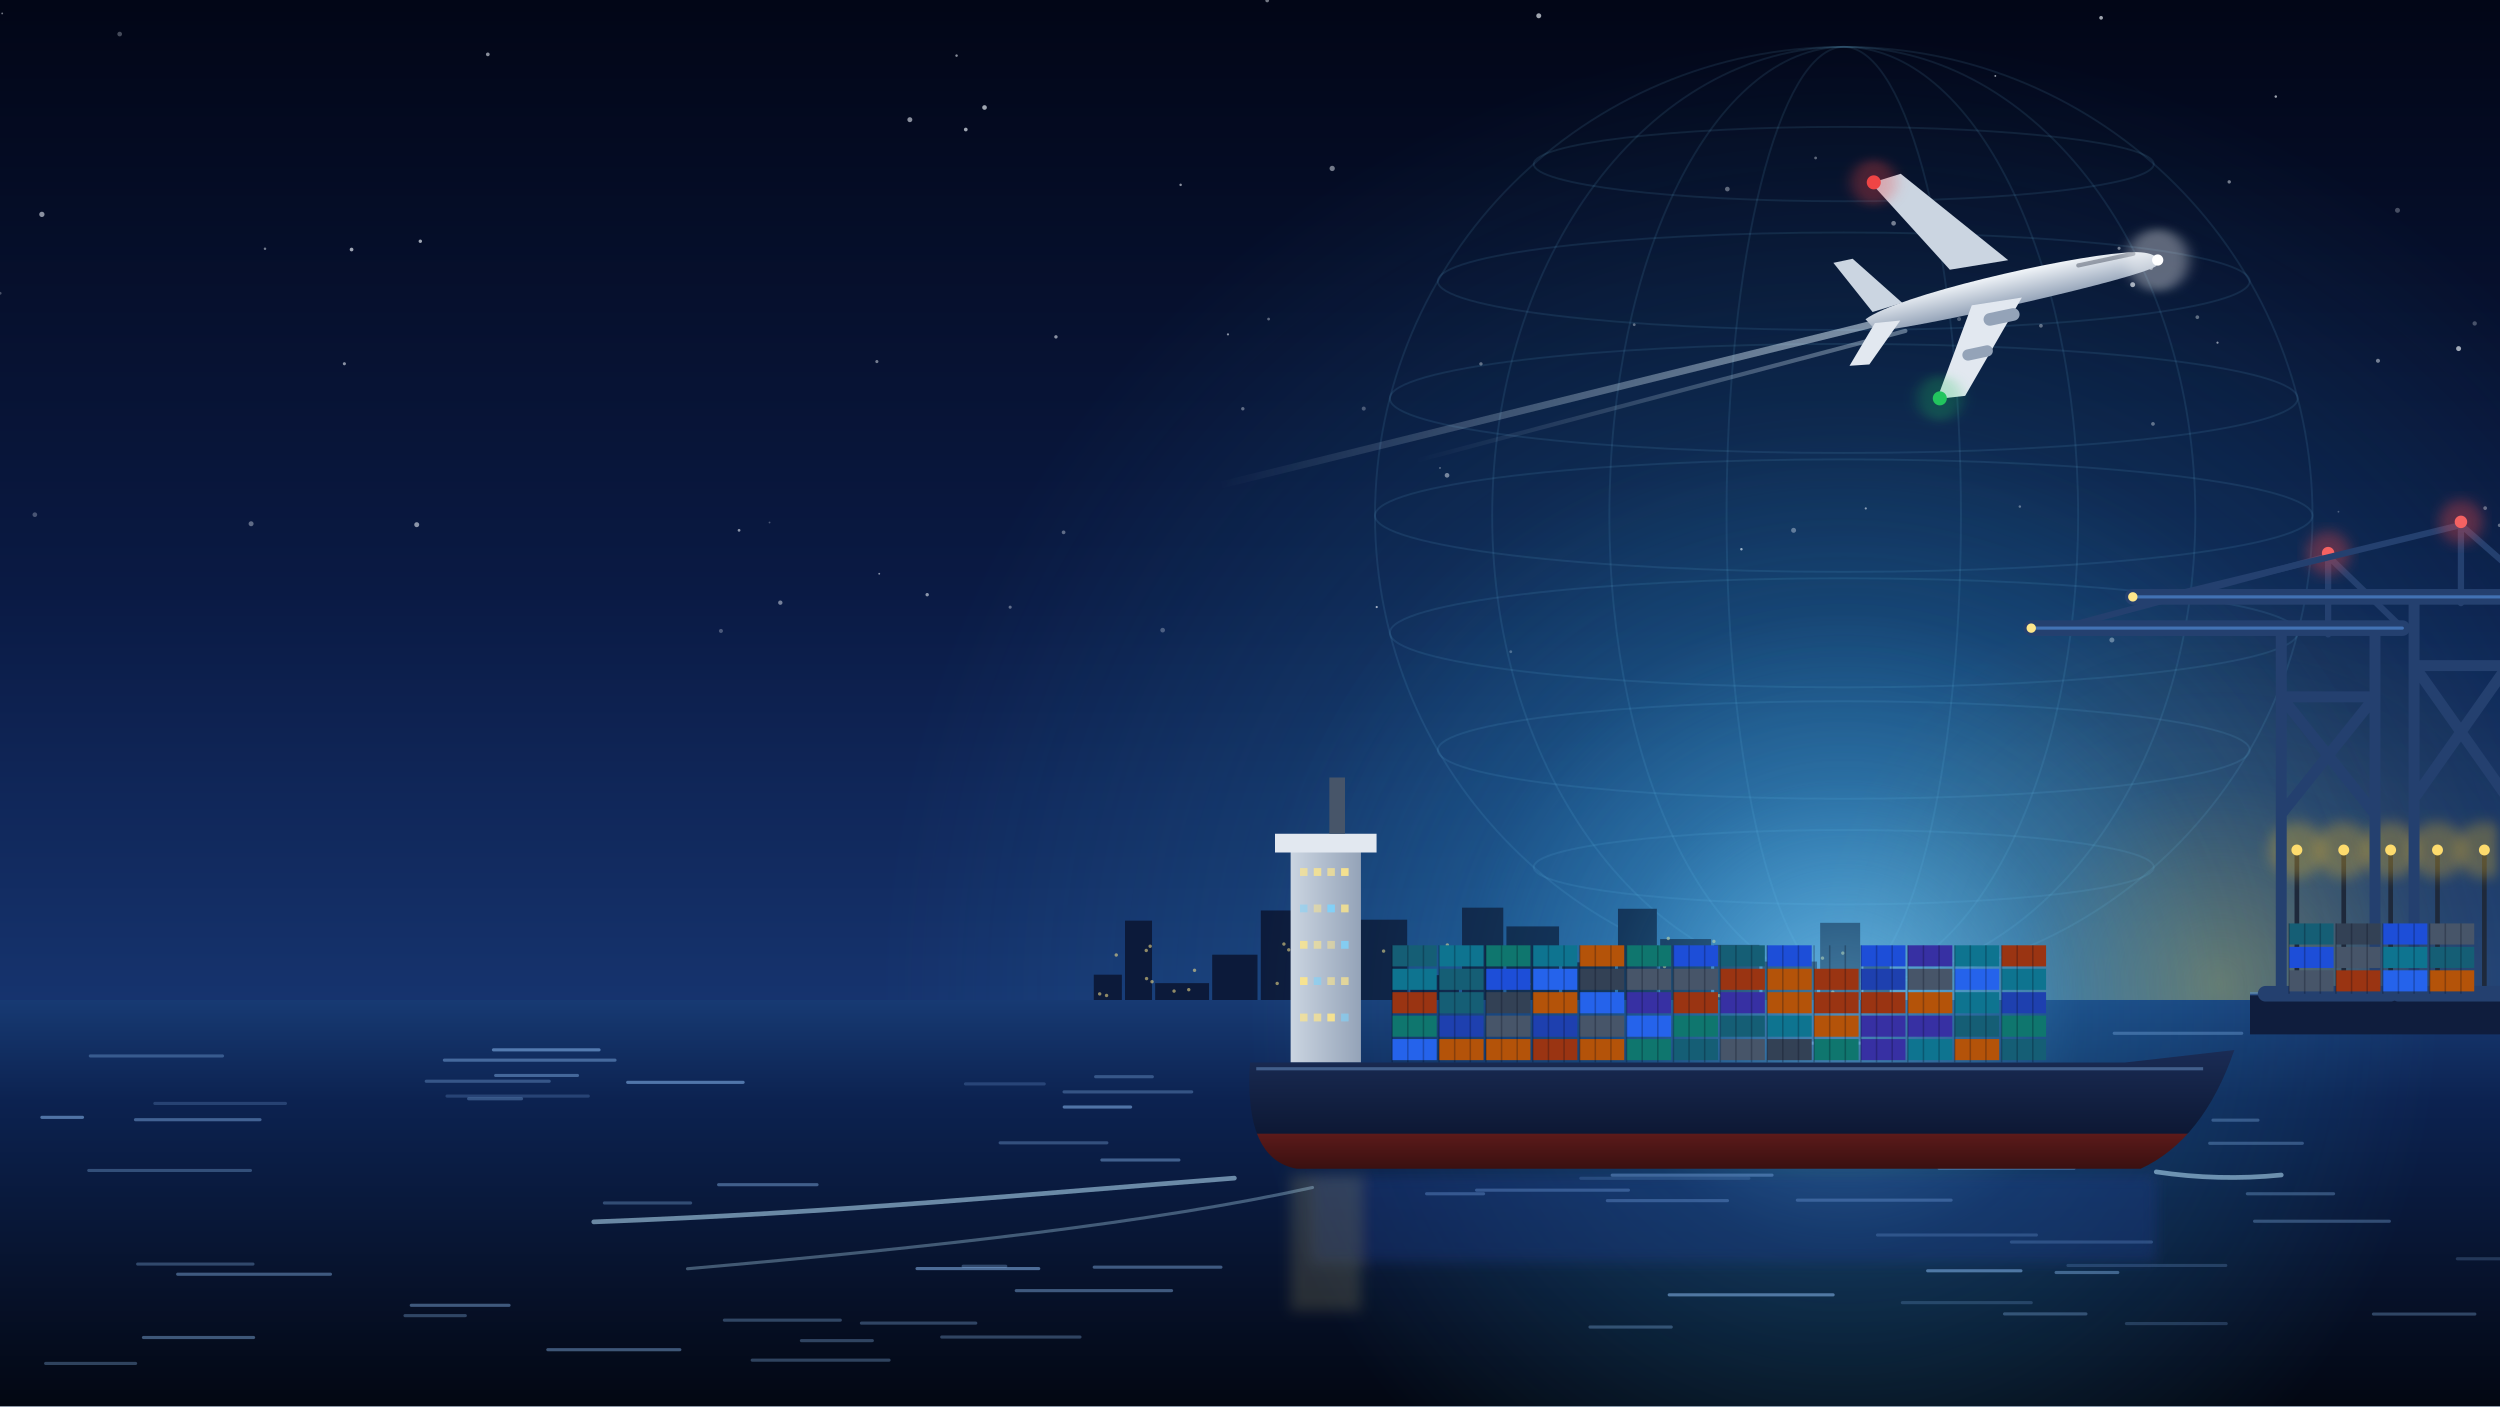
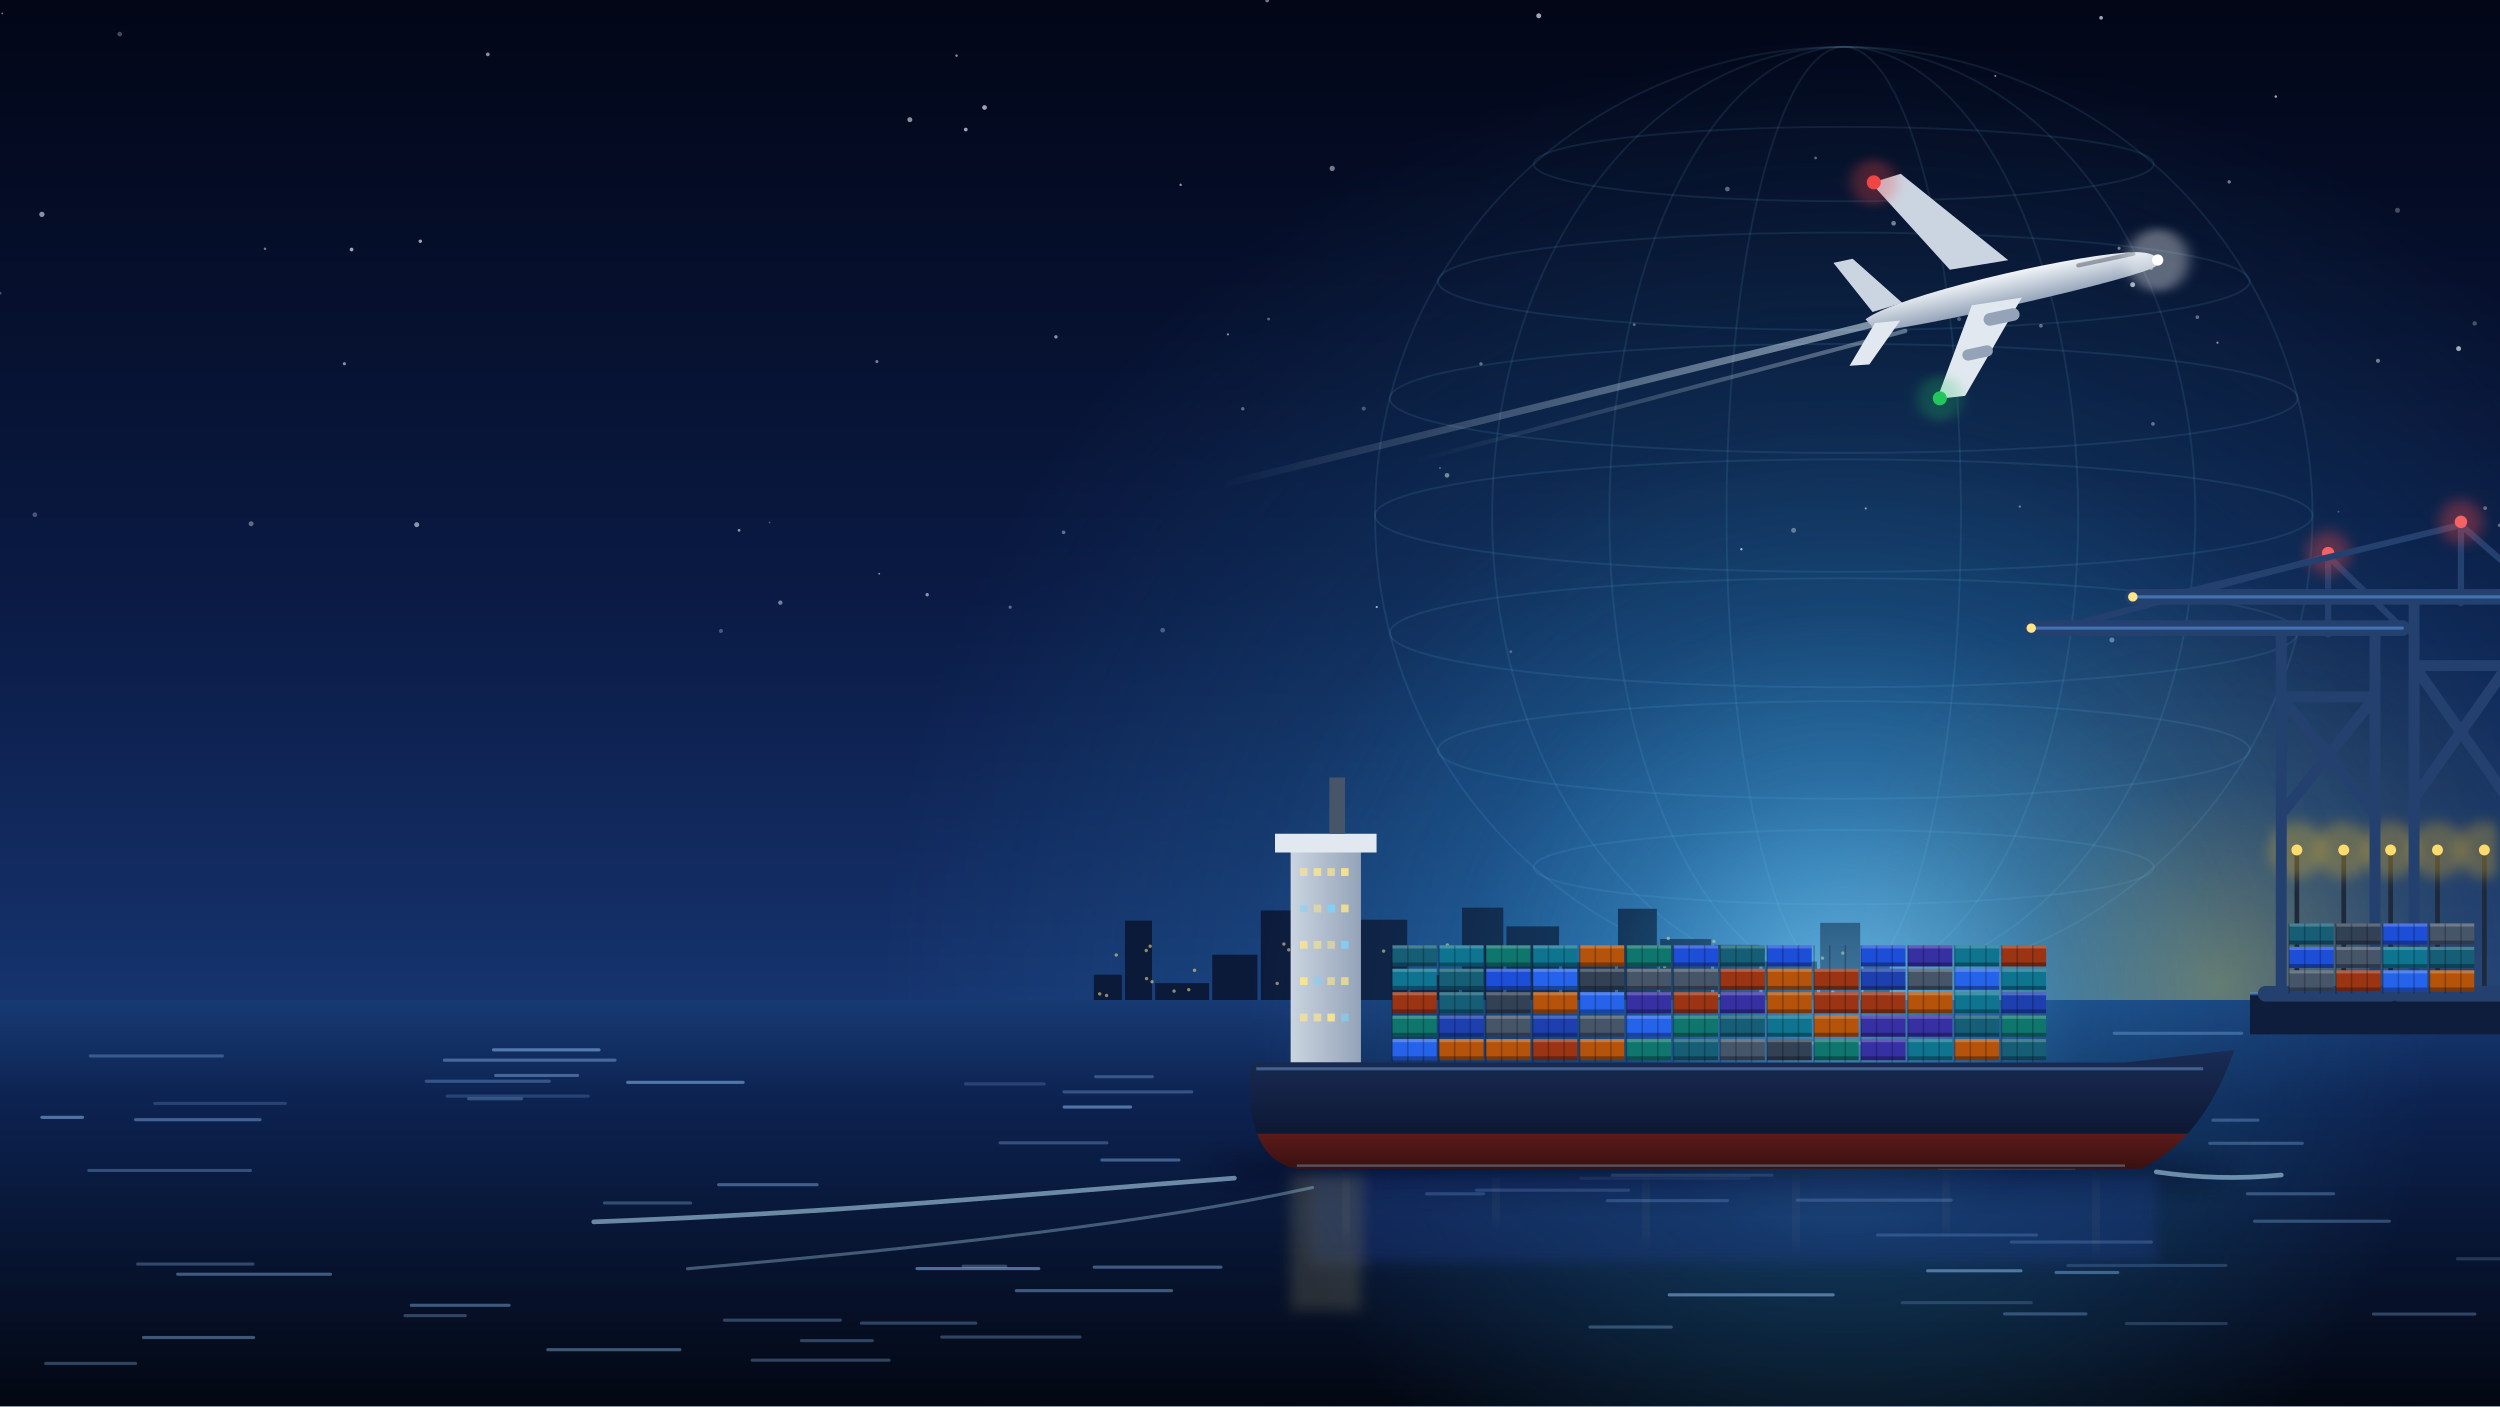
<svg xmlns="http://www.w3.org/2000/svg" viewBox="0 0 1600 900" preserveAspectRatio="xMidYMid slice">
  <defs>
    <linearGradient id="sky" x1="0" y1="0" x2="0" y2="1">
      <stop offset="0" stop-color="#020617" />
      <stop offset=".42" stop-color="#0a1a44" />
      <stop offset=".72" stop-color="#16346f" />
      <stop offset=".9" stop-color="#2b5596" />
      <stop offset="1" stop-color="#3c6aa8" />
    </linearGradient>
    <radialGradient id="glow" cx="0" cy="0" r="1" gradientUnits="userSpaceOnUse" gradientTransform="translate(0 0) scale(1)">
      <stop offset="0" stop-color="#7dd3fc" stop-opacity=".55" />
      <stop offset=".4" stop-color="#38bdf8" stop-opacity=".18" />
      <stop offset="1" stop-color="#38bdf8" stop-opacity="0" />
    </radialGradient>
    <radialGradient id="warm" cx="0" cy="0" r="1" gradientUnits="userSpaceOnUse">
      <stop offset="0" stop-color="#fbbf24" stop-opacity=".35" />
      <stop offset=".5" stop-color="#f59e0b" stop-opacity=".08" />
      <stop offset="1" stop-color="#f59e0b" stop-opacity="0" />
    </radialGradient>
    <linearGradient id="water" x1="0" y1="0" x2="0" y2="1">
      <stop offset="0" stop-color="#173a73" />
      <stop offset=".25" stop-color="#0c2250" />
      <stop offset="1" stop-color="#030712" />
    </linearGradient>
    <linearGradient id="hull" x1="0" y1="0" x2="0" y2="1">
      <stop offset="0" stop-color="#1a2c55" />
      <stop offset=".7" stop-color="#0d1834" />
      <stop offset=".71" stop-color="#5b1a1a" />
      <stop offset="1" stop-color="#3a1010" />
    </linearGradient>
    <linearGradient id="bridge" x1="0" y1="0" x2="1" y2="0">
      <stop offset="0" stop-color="#cbd5e1" />
      <stop offset="1" stop-color="#94a3b8" />
    </linearGradient>
    <linearGradient id="contrail" x1="0" x2="1">
      <stop offset="0" stop-color="#e0f2fe" stop-opacity="0" />
      <stop offset="1" stop-color="#e0f2fe" stop-opacity=".55" />
    </linearGradient>
    <linearGradient id="fuse" x1="0" y1="0" x2="0" y2="1">
      <stop offset="0" stop-color="#f1f5f9" />
      <stop offset="1" stop-color="#94a3b8" />
    </linearGradient>
    <filter id="blur4" x="-20%" y="-20%" width="140%" height="140%">
      <feGaussianBlur stdDeviation="4" />
    </filter>
    <filter id="blur10" x="-50%" y="-50%" width="200%" height="200%">
      <feGaussianBlur stdDeviation="10" />
    </filter>
  </defs>
  <rect width="1600" height="900" fill="url(#sky)" />
  <g transform="translate(1180 640) scale(620)">
    <circle r="1" fill="url(#glow)" />
  </g>
  <g transform="translate(1420 630) scale(260)">
    <circle r="1" fill="url(#warm)" />
  </g>
  <g fill="#e2e8f0">
    <circle cx="0.1" cy="187.7" r="0.9" opacity="0.3" />
    <circle cx="1376.7" cy="171.6" r="1.2" opacity="0.5" />
    <circle cx="755.6" cy="118.3" r="0.8" opacity="0.6" />
    <circle cx="225" cy="159.7" r="1.2" opacity="0.7" />
    <circle cx="612.2" cy="35.6" r="0.8" opacity="0.6" />
    <circle cx="947.8" cy="232.9" r="1.1" opacity="0.4" />
    <circle cx="492.5" cy="334.4" r="0.6" opacity="0.3" />
    <circle cx="921.6" cy="299.5" r="0.6" opacity="0.4" />
    <circle cx="1419.2" cy="219.3" r="0.7" opacity="0.6" />
    <circle cx="1534.4" cy="134.6" r="1.6" opacity="0.3" />
    <circle cx="1147.9" cy="339.4" r="1.6" opacity="0.4" />
    <circle cx="266.7" cy="335.8" r="1.6" opacity="0.6" />
    <circle cx="1599.7" cy="336.2" r="1.1" opacity="0.4" />
    <circle cx="984.8" cy="10.1" r="1.6" opacity="0.7" />
    <circle cx="562.7" cy="367.2" r="0.6" opacity="0.6" />
    <circle cx="1521.9" cy="230.9" r="1.3" opacity="0.5" />
    <circle cx="1364.9" cy="182.2" r="1.6" opacity="0.7" />
    <circle cx="680.7" cy="340.7" r="1.2" opacity="0.4" />
    <circle cx="76.6" cy="21.8" r="1.5" opacity="0.3" />
    <circle cx="561.2" cy="231.4" r="1" opacity="0.5" />
    <circle cx="169.6" cy="159.2" r="0.8" opacity="0.5" />
    <circle cx="881.1" cy="388.5" r="0.7" opacity="0.7" />
    <circle cx="1590.5" cy="325.2" r="1.2" opacity="0.4" />
    <circle cx="1377.9" cy="271.3" r="1.2" opacity="0.4" />
    <circle cx="852.6" cy="107.8" r="1.7" opacity="0.5" />
    <circle cx="1456.5" cy="61.8" r="0.8" opacity="0.7" />
    <circle cx="1105.5" cy="121" r="1.5" opacity="0.4" />
    <circle cx="1406.3" cy="203" r="1.2" opacity="0.4" />
    <circle cx="160.7" cy="335.2" r="1.6" opacity="0.4" />
    <circle cx="1211.9" cy="142.9" r="1.5" opacity="0.5" />
    <circle cx="1.4" cy="8.6" r="0.6" opacity="0.5" />
    <circle cx="473" cy="339.4" r="0.9" opacity="0.6" />
    <circle cx="1583.8" cy="207" r="1.4" opacity="0.3" />
    <circle cx="1045.9" cy="207.8" r="0.9" opacity="0.4" />
    <circle cx="795.4" cy="261.6" r="1.1" opacity="0.4" />
    <circle cx="785.9" cy="214" r="0.7" opacity="0.6" />
    <circle cx="1306.2" cy="208.5" r="1.2" opacity="0.4" />
    <circle cx="1237.4" cy="156.9" r="0.7" opacity="0.5" />
    <circle cx="618.1" cy="82.9" r="1.2" opacity="0.7" />
    <circle cx="630.1" cy="68.8" r="1.5" opacity="0.7" />
    <circle cx="1162" cy="101.1" r="0.9" opacity="0.4" />
    <circle cx="499.4" cy="385.7" r="1.4" opacity="0.5" />
    <circle cx="675.8" cy="215.6" r="1.1" opacity="0.6" />
    <circle cx="22.3" cy="329.4" r="1.5" opacity="0.3" />
    <circle cx="1253.8" cy="204.2" r="1.3" opacity="0.3" />
    <circle cx="1351.6" cy="409.6" r="1.6" opacity="0.4" />
    <circle cx="269" cy="154.4" r="1.1" opacity="0.7" />
    <circle cx="1202.2" cy="197.2" r="0.8" opacity="0.5" />
    <circle cx="966.9" cy="417.1" r="0.9" opacity="0.3" />
    <circle cx="744.1" cy="403.3" r="1.5" opacity="0.3" />
    <circle cx="926.1" cy="304.2" r="1.5" opacity="0.5" />
    <circle cx="582.3" cy="76.6" r="1.6" opacity="0.6" />
    <circle cx="220.4" cy="232.8" r="1" opacity="0.6" />
    <circle cx="1344.7" cy="11.4" r="1.2" opacity="0.7" />
    <circle cx="1292.7" cy="324.2" r="0.8" opacity="0.4" />
    <circle cx="1194.1" cy="325.4" r="0.7" opacity="0.6" />
    <circle cx="1356.2" cy="158.9" r="1" opacity="0.5" />
    <circle cx="312.2" cy="34.8" r="1.2" opacity="0.6" />
    <circle cx="1573.5" cy="223.1" r="1.6" opacity="0.7" />
    <circle cx="593.4" cy="380.6" r="1.1" opacity="0.6" />
    <circle cx="1114.5" cy="351.5" r="0.8" opacity="0.7" />
    <circle cx="26.8" cy="137.2" r="1.7" opacity="0.6" />
    <circle cx="1496.6" cy="327.5" r="0.6" opacity="0.3" />
    <circle cx="811" cy="0.3" r="1.2" opacity="0.5" />
    <circle cx="811.9" cy="204.2" r="0.9" opacity="0.4" />
    <circle cx="1277" cy="48.6" r="0.6" opacity="0.7" />
    <circle cx="646.5" cy="388.6" r="1" opacity="0.4" />
    <circle cx="1426.7" cy="116.4" r="1.1" opacity="0.5" />
    <circle cx="461.4" cy="403.8" r="1.3" opacity="0.3" />
    <circle cx="872.8" cy="261.5" r="1.3" opacity="0.3" />
  </g>
  <g fill="none" stroke="#7dd3fc" stroke-opacity=".10" stroke-width="1.2">
    <ellipse cx="1180" cy="105" rx="198.4" ry="23.8" />
    <ellipse cx="1180" cy="180" rx="259.8" ry="31.2" />
    <ellipse cx="1180" cy="255" rx="290.5" ry="34.9" />
    <ellipse cx="1180" cy="330" rx="300" ry="36" />
    <ellipse cx="1180" cy="405" rx="290.5" ry="34.9" />
    <ellipse cx="1180" cy="480" rx="259.8" ry="31.2" />
    <ellipse cx="1180" cy="555" rx="198.4" ry="23.8" />
    <ellipse cx="1180" cy="330" rx="75" ry="300" />
    <ellipse cx="1180" cy="330" rx="150" ry="300" />
    <ellipse cx="1180" cy="330" rx="225" ry="300" />
    <circle cx="1180" cy="330" r="300" />
  </g>
  <g transform="translate(1270 190) rotate(-12) scale(0.9)">
    <path d="M-560 18 L-70 2" stroke="url(#contrail)" stroke-width="5" stroke-linecap="round" />
    <path d="M-420 30 L-60 12" stroke="url(#contrail)" stroke-width="3" stroke-linecap="round" opacity=".7" />
    <path d="M-20 -24 L-62 -96 L-40 -98 L22 -22 Z" fill="#cbd5e1" />
    <path d="M-80 -6 L-100 -46 L-86 -46 L-58 -8 Z" fill="#cbd5e1" />
    <path d="M-86 -2 C-60 -14 60 -16 104 -10 C122 -8 130 -2 124 4 C110 10 -40 12 -80 8 Z" fill="url(#fuse)" />
    <path d="M-10 4 L-48 64 L-28 66 L26 6 Z" fill="#e2e8f0" />
    <path d="M-80 2 L-104 28 L-90 30 L-62 4 Z" fill="#e2e8f0" />
    <rect x="-4" y="12" width="26" height="9" rx="4.5" fill="#94a3b8" />
    <rect x="-24" y="34" width="22" height="8" rx="4" fill="#94a3b8" />
    <path d="M70 -8 h40" stroke="#0f172a" stroke-width="3" stroke-linecap="round" opacity=".35" />
    <circle cx="-46" cy="64" r="5" fill="#22c55e" />
    <circle cx="-60" cy="-96" r="5" fill="#ef4444" />
    <circle cx="-46" cy="64" r="16" fill="#22c55e" opacity=".25" filter="url(#blur4)" />
    <circle cx="-60" cy="-96" r="16" fill="#ef4444" opacity=".3" filter="url(#blur4)" />
    <circle cx="126" cy="0" r="4" fill="#fff" />
    <circle cx="126" cy="0" r="22" fill="#fff" opacity=".35" filter="url(#blur4)" />
  </g>
  <g fill="#0c1a3a">
    <rect x="700" y="623.8" width="18" height="16.2" />
    <rect x="720" y="589.2" width="17.3" height="50.8" />
    <rect x="739.3" y="629.2" width="34.5" height="10.8" />
    <rect x="775.8" y="611" width="29" height="29" />
    <rect x="806.9" y="582.7" width="32.3" height="57.3" />
    <rect x="841.2" y="593.2" width="17.4" height="46.8" />
    <rect x="860.6" y="588.6" width="40" height="51.4" />
    <rect x="902.6" y="624.1" width="31.1" height="15.9" />
    <rect x="935.7" y="580.9" width="26.4" height="59.1" />
    <rect x="964.1" y="592.9" width="33.7" height="47.1" />
    <rect x="999.8" y="615.9" width="33.8" height="24.1" />
    <rect x="1035.5" y="581.6" width="24.9" height="58.4" />
    <rect x="1062.5" y="601" width="32.6" height="39" />
    <rect x="1097.1" y="604.7" width="28.9" height="35.3" />
    <rect x="1128" y="615.4" width="34.9" height="24.6" />
    <rect x="1164.9" y="590.6" width="25.6" height="49.4" />
    <rect x="1192.6" y="606.6" width="16.8" height="33.4" />
  </g>
  <g fill="#fde68a" opacity=".55">
    <circle cx="1013.2" cy="610.7" r="1.1" />
    <circle cx="986.7" cy="608.9" r="1.1" />
    <circle cx="869.3" cy="621.5" r="1.1" />
    <circle cx="1173" cy="635" r="1.1" />
    <circle cx="764.5" cy="621" r="1.1" />
    <circle cx="944.3" cy="607.4" r="1.1" />
    <circle cx="909.1" cy="621.2" r="1.1" />
    <circle cx="1049.5" cy="610.4" r="1.1" />
    <circle cx="1123.6" cy="637.1" r="1.1" />
    <circle cx="861.6" cy="603.4" r="1.1" />
    <circle cx="817.4" cy="629.4" r="1.1" />
    <circle cx="736.1" cy="605.6" r="1.1" />
    <circle cx="733.6" cy="608.3" r="1.1" />
    <circle cx="894.8" cy="622.5" r="1.1" />
    <circle cx="1026.7" cy="639.4" r="1.1" />
    <circle cx="1164.2" cy="624.3" r="1.1" />
    <circle cx="733.8" cy="626.3" r="1.1" />
    <circle cx="968.6" cy="637.4" r="1.1" />
    <circle cx="1044.3" cy="629" r="1.1" />
    <circle cx="910.1" cy="613.5" r="1.1" />
    <circle cx="1125.8" cy="613.8" r="1.1" />
    <circle cx="885.5" cy="608.7" r="1.1" />
    <circle cx="1179.4" cy="610" r="1.1" />
    <circle cx="760.8" cy="633.4" r="1.1" />
    <circle cx="708.2" cy="637.1" r="1.1" />
    <circle cx="703.8" cy="636.1" r="1.1" />
    <circle cx="1166.4" cy="613.2" r="1.1" />
    <circle cx="1057" cy="628.7" r="1.1" />
    <circle cx="1017.1" cy="639.5" r="1.1" />
    <circle cx="1194.1" cy="630.3" r="1.1" />
    <circle cx="1084.1" cy="608.9" r="1.1" />
    <circle cx="1093" cy="607.9" r="1.1" />
    <circle cx="903.3" cy="629.2" r="1.1" />
    <circle cx="1153.4" cy="613.9" r="1.1" />
    <circle cx="737.3" cy="628.3" r="1.1" />
    <circle cx="1141.5" cy="638.1" r="1.1" />
    <circle cx="926.3" cy="604.8" r="1.1" />
    <circle cx="1096.9" cy="602.5" r="1.1" />
    <circle cx="1006.5" cy="631.5" r="1.1" />
    <circle cx="1100.3" cy="637.2" r="1.1" />
    <circle cx="916.3" cy="611.9" r="1.1" />
    <circle cx="1067.7" cy="600.6" r="1.1" />
    <circle cx="843.5" cy="625" r="1.1" />
    <circle cx="821.7" cy="604.2" r="1.1" />
    <circle cx="824.8" cy="607.9" r="1.1" />
    <circle cx="1162.6" cy="636.7" r="1.1" />
    <circle cx="1187.6" cy="636.4" r="1.1" />
    <circle cx="973.6" cy="623.5" r="1.1" />
    <circle cx="751.4" cy="634.3" r="1.1" />
    <circle cx="1065.3" cy="618.6" r="1.1" />
    <circle cx="913.8" cy="615.7" r="1.1" />
    <circle cx="1088.5" cy="609.5" r="1.1" />
    <circle cx="1180.7" cy="629.3" r="1.1" />
    <circle cx="978.3" cy="629.8" r="1.1" />
    <circle cx="714.4" cy="611.2" r="1.1" />
    <circle cx="1155.7" cy="613.9" r="1.1" />
  </g>
  <rect y="640" width="1600" height="260" fill="url(#water)" />
  <g transform="translate(1180 650) scale(380)">
    <circle r="1" fill="url(#glow)" />
  </g>
  <g stroke="#93c5fd" stroke-width="2" stroke-linecap="round">
    <path d="M272.8 692 h78.7" opacity="0.3" />
    <path d="M1028.7 768.4 h76.9" opacity="0.4" />
    <path d="M29.2 872.6 h57.6" opacity="0.3" />
    <path d="M617.9 693.7 h50.4" opacity="0.2" />
    <path d="M1438.3 764 h55.2" opacity="0.3" />
    <path d="M113.7 815.5 h97.8" opacity="0.4" />
    <path d="M616.4 810.4 h27.3" opacity="0.3" />
    <path d="M350.6 863.8 h84.5" opacity="0.4" />
    <path d="M1068.3 828.7 h104.9" opacity="0.5" />
    <path d="M586.9 811.9 h77.9" opacity="0.5" />
    <path d="M512.9 858 h45.4" opacity="0.3" />
    <path d="M26.8 715.1 h26" opacity="0.5" />
    <path d="M1201.6 790.4 h101.7" opacity="0.3" />
    <path d="M317.2 688.3 h52.4" opacity="0.4" />
    <path d="M1414.2 731.7 h59.3" opacity="0.3" />
    <path d="M1202.7 720.4 h106.1" opacity="0.3" />
    <path d="M386.8 769.9 h55.2" opacity="0.3" />
    <path d="M640.1 731.4 h68.3" opacity="0.3" />
    <path d="M286.1 701.5 h90.4" opacity="0.2" />
    <path d="M913 764 h36.5" opacity="0.4" />
    <path d="M1211.7 700.7 h67.2" opacity="0.2" />
    <path d="M705.2 742.4 h49.3" opacity="0.4" />
    <path d="M315.8 671.9 h67.6" opacity="0.5" />
    <path d="M945 761.7 h97.2" opacity="0.4" />
    <path d="M1150.3 768.1 h98.4" opacity="0.4" />
    <path d="M991.4 691.9 h101.5" opacity="0.2" />
    <path d="M1416.3 716.9 h28.8" opacity="0.3" />
    <path d="M1287.3 794.9 h89.6" opacity="0.3" />
    <path d="M1217.5 833.7 h82.5" opacity="0.2" />
    <path d="M86.7 716.6 h79.7" opacity="0.4" />
    <path d="M551.3 846.8 h73.2" opacity="0.3" />
    <path d="M1116.3 704.6 h45.2" opacity="0.3" />
    <path d="M1572.7 805.6 h104.1" opacity="0.2" />
    <path d="M1031.8 752.1 h102.3" opacity="0.4" />
    <path d="M299.9 703.2 h33.9" opacity="0.3" />
    <path d="M1282.9 840.9 h52.1" opacity="0.3" />
    <path d="M1323.5 809.9 h101" opacity="0.2" />
    <path d="M91.8 856 h70.5" opacity="0.4" />
    <path d="M56.8 749.1 h103.5" opacity="0.3" />
    <path d="M88.1 809 h73.8" opacity="0.3" />
    <path d="M650.4 826 h99.4" opacity="0.4" />
    <path d="M1315.9 814.4 h39.5" opacity="0.4" />
    <path d="M284.4 678.5 h109.2" opacity="0.4" />
    <path d="M1519 841 h64.9" opacity="0.3" />
    <path d="M700.3 811 h81.1" opacity="0.4" />
    <path d="M681.1 708.5 h42.5" opacity="0.5" />
    <path d="M1233.7 813.3 h59.7" opacity="0.5" />
    <path d="M259.2 842 h38.6" opacity="0.3" />
    <path d="M263.2 835.4 h62.6" opacity="0.4" />
    <path d="M602.7 855.7 h88.5" opacity="0.3" />
    <path d="M812 722.7 h24.7" opacity="0.4" />
    <path d="M1442.9 781.6 h86.3" opacity="0.3" />
    <path d="M1017.6 849.3 h52" opacity="0.3" />
    <path d="M1011.7 754.1 h107.6" opacity="0.2" />
    <path d="M401.7 692.7 h73.9" opacity="0.5" />
    <path d="M481.4 870.5 h87.6" opacity="0.3" />
    <path d="M1135.3 667.6 h60.7" opacity="0.4" />
    <path d="M99.1 706.2 h83.6" opacity="0.2" />
    <path d="M681 698.8 h81.7" opacity="0.3" />
    <path d="M1092.9 684 h42.6" opacity="0.2" />
    <path d="M1287.3 743.8 h85.6" opacity="0.3" />
    <path d="M701.2 689.1 h36.3" opacity="0.3" />
    <path d="M463.6 844.9 h74.2" opacity="0.3" />
    <path d="M1360.9 847.1 h63.9" opacity="0.2" />
    <path d="M1175.8 709.9 h70.9" opacity="0.2" />
    <path d="M988.8 684.6 h106.6" opacity="0.4" />
    <path d="M1241 747.8 h86.4" opacity="0.3" />
    <path d="M1353.1 661.3 h81.6" opacity="0.3" />
    <path d="M57.8 675.8 h84.6" opacity="0.3" />
    <path d="M459.9 758.2 h63" opacity="0.4" />
  </g>
  <rect x="1440" y="636" width="180" height="26" fill="#0f1d3d" />
  <path d="M1440 636 H1620" stroke="#60a5fa" stroke-opacity=".4" stroke-width="2" />
  <path d="M1470 636 V546" stroke="#1e293b" stroke-width="3" />
  <circle cx="1470" cy="544" r="3.5" fill="#fde68a" />
  <circle cx="1470" cy="544" r="18" fill="#fbbf24" opacity=".28" filter="url(#blur4)" />
  <path d="M1500 636 V546" stroke="#1e293b" stroke-width="3" />
  <circle cx="1500" cy="544" r="3.5" fill="#fde68a" />
  <circle cx="1500" cy="544" r="18" fill="#fbbf24" opacity=".28" filter="url(#blur4)" />
  <path d="M1530 636 V546" stroke="#1e293b" stroke-width="3" />
  <circle cx="1530" cy="544" r="3.5" fill="#fde68a" />
  <circle cx="1530" cy="544" r="18" fill="#fbbf24" opacity=".28" filter="url(#blur4)" />
  <path d="M1560 636 V546" stroke="#1e293b" stroke-width="3" />
  <circle cx="1560" cy="544" r="3.5" fill="#fde68a" />
  <circle cx="1560" cy="544" r="18" fill="#fbbf24" opacity=".28" filter="url(#blur4)" />
  <path d="M1590 636 V546" stroke="#1e293b" stroke-width="3" />
  <circle cx="1590" cy="544" r="3.5" fill="#fde68a" />
  <circle cx="1590" cy="544" r="18" fill="#fbbf24" opacity=".28" filter="url(#blur4)" />
  <path d="M1620 636 V546" stroke="#1e293b" stroke-width="3" />
  <circle cx="1620" cy="544" r="3.5" fill="#fde68a" />
  <circle cx="1620" cy="544" r="18" fill="#fbbf24" opacity=".28" filter="url(#blur4)" />
  <g stroke-linecap="round">
    <path d="M1460 636 V406 M1520 636 V406 M1460 446 H1520 M1460 521 L1520 446 M1520 521 L1460 446" stroke="#24406f" stroke-width="7" fill="none" />
    <path d="M1450 636 H1530" stroke="#24406f" stroke-width="10" />
    <path d="M1537.5 402 H1300" stroke="#24406f" stroke-width="10" />
    <path d="M1490 356 L1319 402 M1490 356 L1537.5 402 M1490 356 V406" stroke="#24406f" stroke-width="4" fill="none" />
    <path d="M1537.5 402 H1300" stroke="#60a5fa" stroke-opacity=".5" stroke-width="2" />
    <circle cx="1490" cy="354" r="4" fill="#f87171" />
    <circle cx="1490" cy="354" r="14" fill="#ef4444" opacity=".35" filter="url(#blur4)" />
    <circle cx="1300" cy="402" r="3" fill="#fde68a" />
  </g>
  <g stroke-linecap="round">
    <path d="M1545 636 V386 M1605 636 V386 M1545 426 H1605 M1545 511 L1605 426 M1605 511 L1545 426" stroke="#24406f" stroke-width="7" fill="none" />
    <path d="M1535 636 H1615" stroke="#24406f" stroke-width="10" />
    <path d="M1627.5 382 H1365" stroke="#24406f" stroke-width="10" />
    <path d="M1575 336 L1386 382 M1575 336 L1627.5 382 M1575 336 V386" stroke="#24406f" stroke-width="4" fill="none" />
    <path d="M1627.5 382 H1365" stroke="#60a5fa" stroke-opacity=".5" stroke-width="2" />
    <circle cx="1575" cy="334" r="4" fill="#f87171" />
    <circle cx="1575" cy="334" r="14" fill="#ef4444" opacity=".35" filter="url(#blur4)" />
    <circle cx="1365" cy="382" r="3" fill="#fde68a" />
  </g>
  <g>
    <rect x="1465" y="621" width="28.5" height="13.5" fill="#475569" />
+     <rect x="1465" y="621" width="28.5" height="2" fill="#fff" opacity=".22" />
+     <rect x="1465" y="632" width="28.5" height="2.5" fill="#020617" opacity=".35" />
    <rect x="1465" y="606" width="28.5" height="13.5" fill="#1d4ed8" />
+     <rect x="1465" y="606" width="28.5" height="2" fill="#fff" opacity=".22" />
+     <rect x="1465" y="617" width="28.5" height="2.5" fill="#020617" opacity=".35" />
    <rect x="1465" y="591" width="28.5" height="13.5" fill="#155e75" />
+     <rect x="1465" y="591" width="28.5" height="2" fill="#fff" opacity=".22" />
+     <rect x="1465" y="602" width="28.5" height="2.5" fill="#020617" opacity=".35" />
    <rect x="1495" y="621" width="28.5" height="13.5" fill="#9a3412" />
+     <rect x="1495" y="621" width="28.5" height="2" fill="#fff" opacity=".22" />
+     <rect x="1495" y="632" width="28.5" height="2.5" fill="#020617" opacity=".35" />
    <rect x="1495" y="606" width="28.5" height="13.5" fill="#475569" />
+     <rect x="1495" y="606" width="28.5" height="2" fill="#fff" opacity=".22" />
+     <rect x="1495" y="617" width="28.5" height="2.5" fill="#020617" opacity=".35" />
    <rect x="1495" y="591" width="28.5" height="13.5" fill="#334155" />
+     <rect x="1495" y="591" width="28.5" height="2" fill="#fff" opacity=".22" />
+     <rect x="1495" y="602" width="28.5" height="2.5" fill="#020617" opacity=".35" />
    <rect x="1525" y="621" width="28.5" height="13.5" fill="#2563eb" />
+     <rect x="1525" y="621" width="28.5" height="2" fill="#fff" opacity=".22" />
+     <rect x="1525" y="632" width="28.5" height="2.5" fill="#020617" opacity=".35" />
    <rect x="1525" y="606" width="28.5" height="13.5" fill="#0e7490" />
+     <rect x="1525" y="606" width="28.5" height="2" fill="#fff" opacity=".22" />
+     <rect x="1525" y="617" width="28.5" height="2.5" fill="#020617" opacity=".35" />
    <rect x="1525" y="591" width="28.5" height="13.5" fill="#1d4ed8" />
+     <rect x="1525" y="591" width="28.5" height="2" fill="#fff" opacity=".22" />
+     <rect x="1525" y="602" width="28.5" height="2.5" fill="#020617" opacity=".35" />
    <rect x="1555" y="621" width="28.5" height="13.5" fill="#b45309" />
+     <rect x="1555" y="621" width="28.5" height="2" fill="#fff" opacity=".22" />
+     <rect x="1555" y="632" width="28.5" height="2.5" fill="#020617" opacity=".35" />
    <rect x="1555" y="606" width="28.5" height="13.5" fill="#155e75" />
+     <rect x="1555" y="606" width="28.5" height="2" fill="#fff" opacity=".22" />
+     <rect x="1555" y="617" width="28.5" height="2.5" fill="#020617" opacity=".35" />
    <rect x="1555" y="591" width="28.5" height="13.5" fill="#475569" />
+     <rect x="1555" y="591" width="28.5" height="2" fill="#fff" opacity=".22" />
+     <rect x="1555" y="602" width="28.5" height="2.5" fill="#020617" opacity=".35" />
  </g>
  <g stroke="#020617" stroke-opacity=".25" stroke-width="1">
    <path d="M1465 591 V636" />
    <path d="M1475 591 V636" />
    <path d="M1485 591 V636" />
    <path d="M1495 591 V636" />
    <path d="M1505 591 V636" />
    <path d="M1515 591 V636" />
    <path d="M1525 591 V636" />
    <path d="M1535 591 V636" />
    <path d="M1545 591 V636" />
    <path d="M1555 591 V636" />
    <path d="M1565 591 V636" />
    <path d="M1575 591 V636" />
  </g>
+   <ellipse cx="1100" cy="750" rx="330" ry="14" fill="#020617" opacity=".55" filter="url(#blur10)" />
  <g opacity=".35" filter="url(#blur4)">
    <rect x="840" y="752" width="540" height="55.8" fill="#1e3a8a" />
    <rect x="826" y="752" width="45" height="86.8" fill="#fde68a" opacity=".4" />
  </g>
+   <rect x="860" y="756" width="3" height="34.1" fill="#fde68a" opacity=".22" filter="url(#blur4)" />
+   <rect x="956" y="756" width="3" height="25.8" fill="#fde68a" opacity=".22" filter="url(#blur4)" />
+   <rect x="1052" y="756" width="3" height="37.1" fill="#fde68a" opacity=".22" filter="url(#blur4)" />
+   <rect x="1148" y="756" width="3" height="41.8" fill="#fde68a" opacity=".22" filter="url(#blur4)" />
+   <rect x="1244" y="756" width="3" height="30.8" fill="#fde68a" opacity=".22" filter="url(#blur4)" />
+   <rect x="1340" y="756" width="3" height="43.9" fill="#fde68a" opacity=".22" filter="url(#blur4)" />
  <g stroke="#bae6fd" stroke-linecap="round" fill="none" opacity=".55">
    <path d="M790 754 C660 764 540 776 380 782" stroke-width="3" />
    <path d="M840 760 C740 782 600 798 440 812" stroke-width="2" opacity=".6" />
    <path d="M1380 750 q40 6 80 2" stroke-width="3" />
  </g>
  <g>
    <rect x="891" y="665" width="28.5" height="13.5" fill="#2563eb" />
+     <rect x="891" y="665" width="28.5" height="2" fill="#fff" opacity=".22" />
+     <rect x="891" y="676" width="28.5" height="2.5" fill="#020617" opacity=".35" />
    <rect x="891" y="650" width="28.5" height="13.5" fill="#0f766e" />
+     <rect x="891" y="650" width="28.5" height="2" fill="#fff" opacity=".22" />
+     <rect x="891" y="661" width="28.5" height="2.5" fill="#020617" opacity=".35" />
    <rect x="891" y="635" width="28.5" height="13.5" fill="#9a3412" />
+     <rect x="891" y="635" width="28.5" height="2" fill="#fff" opacity=".22" />
+     <rect x="891" y="646" width="28.5" height="2.5" fill="#020617" opacity=".35" />
    <rect x="891" y="620" width="28.5" height="13.5" fill="#0e7490" />
+     <rect x="891" y="620" width="28.5" height="2" fill="#fff" opacity=".22" />
+     <rect x="891" y="631" width="28.5" height="2.5" fill="#020617" opacity=".35" />
    <rect x="891" y="605" width="28.5" height="13.5" fill="#155e75" />
+     <rect x="891" y="605" width="28.5" height="2" fill="#fff" opacity=".22" />
+     <rect x="891" y="616" width="28.5" height="2.5" fill="#020617" opacity=".35" />
    <rect x="921" y="665" width="28.5" height="13.5" fill="#b45309" />
+     <rect x="921" y="665" width="28.5" height="2" fill="#fff" opacity=".22" />
+     <rect x="921" y="676" width="28.5" height="2.5" fill="#020617" opacity=".35" />
    <rect x="921" y="650" width="28.5" height="13.5" fill="#1e40af" />
+     <rect x="921" y="650" width="28.5" height="2" fill="#fff" opacity=".22" />
+     <rect x="921" y="661" width="28.5" height="2.5" fill="#020617" opacity=".35" />
    <rect x="921" y="635" width="28.5" height="13.5" fill="#155e75" />
+     <rect x="921" y="635" width="28.5" height="2" fill="#fff" opacity=".22" />
+     <rect x="921" y="646" width="28.5" height="2.5" fill="#020617" opacity=".35" />
    <rect x="921" y="620" width="28.5" height="13.5" fill="#155e75" />
+     <rect x="921" y="620" width="28.5" height="2" fill="#fff" opacity=".22" />
+     <rect x="921" y="631" width="28.5" height="2.5" fill="#020617" opacity=".35" />
    <rect x="921" y="605" width="28.5" height="13.5" fill="#0e7490" />
+     <rect x="921" y="605" width="28.5" height="2" fill="#fff" opacity=".22" />
+     <rect x="921" y="616" width="28.5" height="2.5" fill="#020617" opacity=".35" />
    <rect x="951" y="665" width="28.5" height="13.5" fill="#b45309" />
+     <rect x="951" y="665" width="28.5" height="2" fill="#fff" opacity=".22" />
+     <rect x="951" y="676" width="28.5" height="2.5" fill="#020617" opacity=".35" />
    <rect x="951" y="650" width="28.5" height="13.5" fill="#475569" />
+     <rect x="951" y="650" width="28.5" height="2" fill="#fff" opacity=".22" />
+     <rect x="951" y="661" width="28.5" height="2.5" fill="#020617" opacity=".35" />
    <rect x="951" y="635" width="28.5" height="13.5" fill="#334155" />
+     <rect x="951" y="635" width="28.5" height="2" fill="#fff" opacity=".22" />
+     <rect x="951" y="646" width="28.5" height="2.5" fill="#020617" opacity=".35" />
    <rect x="951" y="620" width="28.5" height="13.5" fill="#1d4ed8" />
+     <rect x="951" y="620" width="28.5" height="2" fill="#fff" opacity=".22" />
+     <rect x="951" y="631" width="28.5" height="2.5" fill="#020617" opacity=".35" />
    <rect x="951" y="605" width="28.5" height="13.5" fill="#0f766e" />
+     <rect x="951" y="605" width="28.5" height="2" fill="#fff" opacity=".22" />
+     <rect x="951" y="616" width="28.5" height="2.5" fill="#020617" opacity=".35" />
    <rect x="981" y="665" width="28.5" height="13.5" fill="#9a3412" />
+     <rect x="981" y="665" width="28.5" height="2" fill="#fff" opacity=".22" />
+     <rect x="981" y="676" width="28.5" height="2.5" fill="#020617" opacity=".35" />
    <rect x="981" y="650" width="28.5" height="13.5" fill="#1e40af" />
+     <rect x="981" y="650" width="28.5" height="2" fill="#fff" opacity=".22" />
+     <rect x="981" y="661" width="28.5" height="2.5" fill="#020617" opacity=".35" />
    <rect x="981" y="635" width="28.5" height="13.5" fill="#b45309" />
+     <rect x="981" y="635" width="28.5" height="2" fill="#fff" opacity=".22" />
+     <rect x="981" y="646" width="28.5" height="2.5" fill="#020617" opacity=".35" />
    <rect x="981" y="620" width="28.5" height="13.5" fill="#2563eb" />
+     <rect x="981" y="620" width="28.5" height="2" fill="#fff" opacity=".22" />
+     <rect x="981" y="631" width="28.5" height="2.5" fill="#020617" opacity=".35" />
    <rect x="981" y="605" width="28.5" height="13.5" fill="#0e7490" />
+     <rect x="981" y="605" width="28.5" height="2" fill="#fff" opacity=".22" />
+     <rect x="981" y="616" width="28.5" height="2.5" fill="#020617" opacity=".35" />
    <rect x="1011" y="665" width="28.5" height="13.5" fill="#b45309" />
+     <rect x="1011" y="665" width="28.5" height="2" fill="#fff" opacity=".22" />
+     <rect x="1011" y="676" width="28.5" height="2.5" fill="#020617" opacity=".35" />
    <rect x="1011" y="650" width="28.5" height="13.5" fill="#475569" />
+     <rect x="1011" y="650" width="28.5" height="2" fill="#fff" opacity=".22" />
+     <rect x="1011" y="661" width="28.5" height="2.5" fill="#020617" opacity=".35" />
    <rect x="1011" y="635" width="28.5" height="13.5" fill="#2563eb" />
+     <rect x="1011" y="635" width="28.5" height="2" fill="#fff" opacity=".22" />
+     <rect x="1011" y="646" width="28.5" height="2.5" fill="#020617" opacity=".35" />
    <rect x="1011" y="620" width="28.5" height="13.5" fill="#334155" />
+     <rect x="1011" y="620" width="28.5" height="2" fill="#fff" opacity=".22" />
+     <rect x="1011" y="631" width="28.5" height="2.5" fill="#020617" opacity=".35" />
    <rect x="1011" y="605" width="28.5" height="13.5" fill="#b45309" />
+     <rect x="1011" y="605" width="28.5" height="2" fill="#fff" opacity=".22" />
+     <rect x="1011" y="616" width="28.5" height="2.5" fill="#020617" opacity=".35" />
    <rect x="1041" y="665" width="28.5" height="13.5" fill="#0f766e" />
+     <rect x="1041" y="665" width="28.5" height="2" fill="#fff" opacity=".22" />
+     <rect x="1041" y="676" width="28.5" height="2.5" fill="#020617" opacity=".35" />
    <rect x="1041" y="650" width="28.5" height="13.5" fill="#2563eb" />
+     <rect x="1041" y="650" width="28.5" height="2" fill="#fff" opacity=".22" />
+     <rect x="1041" y="661" width="28.5" height="2.5" fill="#020617" opacity=".35" />
    <rect x="1041" y="635" width="28.5" height="13.5" fill="#3730a3" />
+     <rect x="1041" y="635" width="28.5" height="2" fill="#fff" opacity=".22" />
+     <rect x="1041" y="646" width="28.5" height="2.5" fill="#020617" opacity=".35" />
    <rect x="1041" y="620" width="28.5" height="13.5" fill="#475569" />
+     <rect x="1041" y="620" width="28.5" height="2" fill="#fff" opacity=".22" />
+     <rect x="1041" y="631" width="28.5" height="2.5" fill="#020617" opacity=".35" />
    <rect x="1041" y="605" width="28.5" height="13.5" fill="#0f766e" />
+     <rect x="1041" y="605" width="28.5" height="2" fill="#fff" opacity=".22" />
+     <rect x="1041" y="616" width="28.5" height="2.5" fill="#020617" opacity=".35" />
    <rect x="1071" y="665" width="28.5" height="13.5" fill="#155e75" />
+     <rect x="1071" y="665" width="28.5" height="2" fill="#fff" opacity=".22" />
+     <rect x="1071" y="676" width="28.5" height="2.5" fill="#020617" opacity=".35" />
    <rect x="1071" y="650" width="28.5" height="13.5" fill="#0f766e" />
+     <rect x="1071" y="650" width="28.5" height="2" fill="#fff" opacity=".22" />
+     <rect x="1071" y="661" width="28.5" height="2.5" fill="#020617" opacity=".35" />
    <rect x="1071" y="635" width="28.5" height="13.5" fill="#9a3412" />
+     <rect x="1071" y="635" width="28.5" height="2" fill="#fff" opacity=".22" />
+     <rect x="1071" y="646" width="28.5" height="2.5" fill="#020617" opacity=".35" />
    <rect x="1071" y="620" width="28.5" height="13.5" fill="#475569" />
+     <rect x="1071" y="620" width="28.5" height="2" fill="#fff" opacity=".22" />
+     <rect x="1071" y="631" width="28.5" height="2.5" fill="#020617" opacity=".35" />
    <rect x="1071" y="605" width="28.5" height="13.5" fill="#1d4ed8" />
+     <rect x="1071" y="605" width="28.5" height="2" fill="#fff" opacity=".22" />
+     <rect x="1071" y="616" width="28.5" height="2.5" fill="#020617" opacity=".35" />
    <rect x="1101" y="665" width="28.5" height="13.5" fill="#475569" />
+     <rect x="1101" y="665" width="28.5" height="2" fill="#fff" opacity=".22" />
+     <rect x="1101" y="676" width="28.5" height="2.5" fill="#020617" opacity=".35" />
    <rect x="1101" y="650" width="28.5" height="13.5" fill="#155e75" />
+     <rect x="1101" y="650" width="28.5" height="2" fill="#fff" opacity=".22" />
+     <rect x="1101" y="661" width="28.5" height="2.5" fill="#020617" opacity=".35" />
    <rect x="1101" y="635" width="28.5" height="13.5" fill="#3730a3" />
+     <rect x="1101" y="635" width="28.5" height="2" fill="#fff" opacity=".22" />
+     <rect x="1101" y="646" width="28.5" height="2.5" fill="#020617" opacity=".35" />
    <rect x="1101" y="620" width="28.5" height="13.5" fill="#9a3412" />
+     <rect x="1101" y="620" width="28.5" height="2" fill="#fff" opacity=".22" />
+     <rect x="1101" y="631" width="28.5" height="2.5" fill="#020617" opacity=".35" />
    <rect x="1101" y="605" width="28.5" height="13.5" fill="#155e75" />
+     <rect x="1101" y="605" width="28.5" height="2" fill="#fff" opacity=".22" />
+     <rect x="1101" y="616" width="28.5" height="2.5" fill="#020617" opacity=".35" />
    <rect x="1131" y="665" width="28.5" height="13.5" fill="#334155" />
+     <rect x="1131" y="665" width="28.5" height="2" fill="#fff" opacity=".22" />
+     <rect x="1131" y="676" width="28.5" height="2.5" fill="#020617" opacity=".35" />
    <rect x="1131" y="650" width="28.5" height="13.5" fill="#0e7490" />
+     <rect x="1131" y="650" width="28.5" height="2" fill="#fff" opacity=".22" />
+     <rect x="1131" y="661" width="28.5" height="2.5" fill="#020617" opacity=".35" />
    <rect x="1131" y="635" width="28.5" height="13.5" fill="#b45309" />
+     <rect x="1131" y="635" width="28.5" height="2" fill="#fff" opacity=".22" />
+     <rect x="1131" y="646" width="28.5" height="2.5" fill="#020617" opacity=".35" />
    <rect x="1131" y="620" width="28.5" height="13.5" fill="#b45309" />
+     <rect x="1131" y="620" width="28.5" height="2" fill="#fff" opacity=".22" />
+     <rect x="1131" y="631" width="28.5" height="2.5" fill="#020617" opacity=".35" />
    <rect x="1131" y="605" width="28.5" height="13.5" fill="#1d4ed8" />
+     <rect x="1131" y="605" width="28.5" height="2" fill="#fff" opacity=".22" />
+     <rect x="1131" y="616" width="28.5" height="2.5" fill="#020617" opacity=".35" />
    <rect x="1161" y="665" width="28.5" height="13.5" fill="#0f766e" />
+     <rect x="1161" y="665" width="28.5" height="2" fill="#fff" opacity=".22" />
+     <rect x="1161" y="676" width="28.5" height="2.5" fill="#020617" opacity=".35" />
    <rect x="1161" y="650" width="28.5" height="13.5" fill="#b45309" />
+     <rect x="1161" y="650" width="28.5" height="2" fill="#fff" opacity=".22" />
+     <rect x="1161" y="661" width="28.5" height="2.5" fill="#020617" opacity=".35" />
    <rect x="1161" y="635" width="28.5" height="13.5" fill="#9a3412" />
+     <rect x="1161" y="635" width="28.5" height="2" fill="#fff" opacity=".22" />
+     <rect x="1161" y="646" width="28.5" height="2.5" fill="#020617" opacity=".35" />
    <rect x="1161" y="620" width="28.5" height="13.5" fill="#9a3412" />
+     <rect x="1161" y="620" width="28.5" height="2" fill="#fff" opacity=".22" />
+     <rect x="1161" y="631" width="28.5" height="2.5" fill="#020617" opacity=".35" />
    <rect x="1191" y="665" width="28.5" height="13.5" fill="#3730a3" />
+     <rect x="1191" y="665" width="28.5" height="2" fill="#fff" opacity=".22" />
+     <rect x="1191" y="676" width="28.5" height="2.5" fill="#020617" opacity=".35" />
    <rect x="1191" y="650" width="28.5" height="13.5" fill="#3730a3" />
+     <rect x="1191" y="650" width="28.5" height="2" fill="#fff" opacity=".22" />
+     <rect x="1191" y="661" width="28.5" height="2.5" fill="#020617" opacity=".35" />
    <rect x="1191" y="635" width="28.5" height="13.5" fill="#9a3412" />
+     <rect x="1191" y="635" width="28.5" height="2" fill="#fff" opacity=".22" />
+     <rect x="1191" y="646" width="28.5" height="2.5" fill="#020617" opacity=".35" />
    <rect x="1191" y="620" width="28.5" height="13.5" fill="#1e40af" />
+     <rect x="1191" y="620" width="28.5" height="2" fill="#fff" opacity=".22" />
+     <rect x="1191" y="631" width="28.5" height="2.5" fill="#020617" opacity=".35" />
    <rect x="1191" y="605" width="28.5" height="13.5" fill="#1d4ed8" />
+     <rect x="1191" y="605" width="28.5" height="2" fill="#fff" opacity=".22" />
+     <rect x="1191" y="616" width="28.5" height="2.5" fill="#020617" opacity=".35" />
    <rect x="1221" y="665" width="28.5" height="13.5" fill="#0e7490" />
+     <rect x="1221" y="665" width="28.5" height="2" fill="#fff" opacity=".22" />
+     <rect x="1221" y="676" width="28.5" height="2.5" fill="#020617" opacity=".35" />
    <rect x="1221" y="650" width="28.5" height="13.5" fill="#3730a3" />
+     <rect x="1221" y="650" width="28.5" height="2" fill="#fff" opacity=".22" />
+     <rect x="1221" y="661" width="28.5" height="2.5" fill="#020617" opacity=".35" />
    <rect x="1221" y="635" width="28.5" height="13.5" fill="#b45309" />
+     <rect x="1221" y="635" width="28.5" height="2" fill="#fff" opacity=".22" />
+     <rect x="1221" y="646" width="28.5" height="2.5" fill="#020617" opacity=".35" />
    <rect x="1221" y="620" width="28.5" height="13.5" fill="#475569" />
+     <rect x="1221" y="620" width="28.5" height="2" fill="#fff" opacity=".22" />
+     <rect x="1221" y="631" width="28.5" height="2.5" fill="#020617" opacity=".35" />
    <rect x="1221" y="605" width="28.5" height="13.5" fill="#3730a3" />
+     <rect x="1221" y="605" width="28.5" height="2" fill="#fff" opacity=".22" />
+     <rect x="1221" y="616" width="28.5" height="2.5" fill="#020617" opacity=".35" />
    <rect x="1251" y="665" width="28.5" height="13.5" fill="#b45309" />
+     <rect x="1251" y="665" width="28.5" height="2" fill="#fff" opacity=".22" />
+     <rect x="1251" y="676" width="28.5" height="2.5" fill="#020617" opacity=".35" />
    <rect x="1251" y="650" width="28.5" height="13.5" fill="#155e75" />
+     <rect x="1251" y="650" width="28.5" height="2" fill="#fff" opacity=".22" />
+     <rect x="1251" y="661" width="28.5" height="2.5" fill="#020617" opacity=".35" />
    <rect x="1251" y="635" width="28.5" height="13.5" fill="#0e7490" />
+     <rect x="1251" y="635" width="28.5" height="2" fill="#fff" opacity=".22" />
+     <rect x="1251" y="646" width="28.5" height="2.5" fill="#020617" opacity=".35" />
    <rect x="1251" y="620" width="28.5" height="13.5" fill="#2563eb" />
+     <rect x="1251" y="620" width="28.5" height="2" fill="#fff" opacity=".22" />
+     <rect x="1251" y="631" width="28.5" height="2.5" fill="#020617" opacity=".35" />
    <rect x="1251" y="605" width="28.5" height="13.5" fill="#0e7490" />
+     <rect x="1251" y="605" width="28.5" height="2" fill="#fff" opacity=".22" />
+     <rect x="1251" y="616" width="28.5" height="2.5" fill="#020617" opacity=".35" />
    <rect x="1281" y="665" width="28.5" height="13.5" fill="#155e75" />
+     <rect x="1281" y="665" width="28.5" height="2" fill="#fff" opacity=".22" />
+     <rect x="1281" y="676" width="28.5" height="2.5" fill="#020617" opacity=".35" />
    <rect x="1281" y="650" width="28.5" height="13.5" fill="#0f766e" />
+     <rect x="1281" y="650" width="28.5" height="2" fill="#fff" opacity=".22" />
+     <rect x="1281" y="661" width="28.5" height="2.5" fill="#020617" opacity=".35" />
    <rect x="1281" y="635" width="28.5" height="13.5" fill="#1e40af" />
+     <rect x="1281" y="635" width="28.5" height="2" fill="#fff" opacity=".22" />
+     <rect x="1281" y="646" width="28.5" height="2.5" fill="#020617" opacity=".35" />
    <rect x="1281" y="620" width="28.5" height="13.5" fill="#0e7490" />
+     <rect x="1281" y="620" width="28.5" height="2" fill="#fff" opacity=".22" />
+     <rect x="1281" y="631" width="28.5" height="2.5" fill="#020617" opacity=".35" />
    <rect x="1281" y="605" width="28.5" height="13.5" fill="#9a3412" />
+     <rect x="1281" y="605" width="28.5" height="2" fill="#fff" opacity=".22" />
+     <rect x="1281" y="616" width="28.5" height="2.5" fill="#020617" opacity=".35" />
  </g>
  <g stroke="#020617" stroke-opacity=".25" stroke-width="1">
    <path d="M891 605 V680" />
    <path d="M901 605 V680" />
    <path d="M911 605 V680" />
    <path d="M921 605 V680" />
    <path d="M931 605 V680" />
    <path d="M941 605 V680" />
    <path d="M951 605 V680" />
    <path d="M961 605 V680" />
    <path d="M971 605 V680" />
    <path d="M981 605 V680" />
    <path d="M991 605 V680" />
    <path d="M1001 605 V680" />
    <path d="M1011 605 V680" />
    <path d="M1021 605 V680" />
    <path d="M1031 605 V680" />
    <path d="M1041 605 V680" />
    <path d="M1051 605 V680" />
    <path d="M1061 605 V680" />
    <path d="M1071 605 V680" />
    <path d="M1081 605 V680" />
    <path d="M1091 605 V680" />
    <path d="M1101 605 V680" />
    <path d="M1111 605 V680" />
    <path d="M1121 605 V680" />
    <path d="M1131 605 V680" />
    <path d="M1141 605 V680" />
    <path d="M1151 605 V680" />
    <path d="M1161 605 V680" />
    <path d="M1171 605 V680" />
    <path d="M1181 605 V680" />
    <path d="M1191 605 V680" />
    <path d="M1201 605 V680" />
    <path d="M1211 605 V680" />
    <path d="M1221 605 V680" />
    <path d="M1231 605 V680" />
    <path d="M1241 605 V680" />
    <path d="M1251 605 V680" />
    <path d="M1261 605 V680" />
    <path d="M1271 605 V680" />
    <path d="M1281 605 V680" />
    <path d="M1291 605 V680" />
    <path d="M1301 605 V680" />
  </g>
  <rect x="826" y="543.6" width="45" height="136.4" fill="url(#bridge)" />
  <rect x="816" y="533.6" width="65" height="12" fill="#e2e8f0" />
  <rect x="850.8" y="497.6" width="10" height="36" fill="#475569" />
  <rect x="832" y="555.6" width="4.8" height="5" fill="#fde68a" opacity="0.7" />
  <rect x="840.8" y="555.6" width="4.8" height="5" fill="#fde68a" opacity="0.8" />
  <rect x="849.5" y="555.6" width="4.8" height="5" fill="#fde68a" opacity="0.7" />
  <rect x="858.3" y="555.6" width="4.8" height="5" fill="#fde68a" opacity="0.9" />
  <rect x="832" y="578.9" width="4.8" height="5" fill="#7dd3fc" opacity="0.5" />
  <rect x="840.8" y="578.9" width="4.8" height="5" fill="#fde68a" opacity="0.5" />
  <rect x="849.5" y="578.9" width="4.8" height="5" fill="#7dd3fc" opacity="0.9" />
  <rect x="858.3" y="578.9" width="4.8" height="5" fill="#fde68a" opacity="0.8" />
  <rect x="832" y="602.2" width="4.8" height="5" fill="#fde68a" opacity="0.8" />
  <rect x="840.8" y="602.2" width="4.8" height="5" fill="#fde68a" opacity="0.6" />
  <rect x="849.5" y="602.2" width="4.8" height="5" fill="#fde68a" opacity="0.5" />
  <rect x="858.3" y="602.2" width="4.8" height="5" fill="#7dd3fc" opacity="0.8" />
  <rect x="832" y="625.4" width="4.8" height="5" fill="#fde68a" opacity="0.9" />
  <rect x="840.8" y="625.4" width="4.8" height="5" fill="#7dd3fc" opacity="0.6" />
  <rect x="849.5" y="625.4" width="4.8" height="5" fill="#fde68a" opacity="0.6" />
  <rect x="858.3" y="625.4" width="4.8" height="5" fill="#fde68a" opacity="0.7" />
  <rect x="832" y="648.7" width="4.8" height="5" fill="#fde68a" opacity="0.7" />
  <rect x="840.8" y="648.7" width="4.8" height="5" fill="#fde68a" opacity="0.7" />
  <rect x="849.5" y="648.7" width="4.8" height="5" fill="#fde68a" opacity="0.9" />
  <rect x="858.3" y="648.7" width="4.8" height="5" fill="#7dd3fc" opacity="0.6" />
  <path d="M800 680 H1360 L1430 672 Q1410 729.6 1370 748 H830 Q796 742 800 680 Z" fill="url(#hull)" />
  <path d="M804 684 H1410" stroke="#93c5fd" stroke-opacity=".35" stroke-width="2" />
+   <path d="M830 746 H1360" stroke="#7dd3fc" stroke-opacity=".35" stroke-width="1.5" />
</svg>
